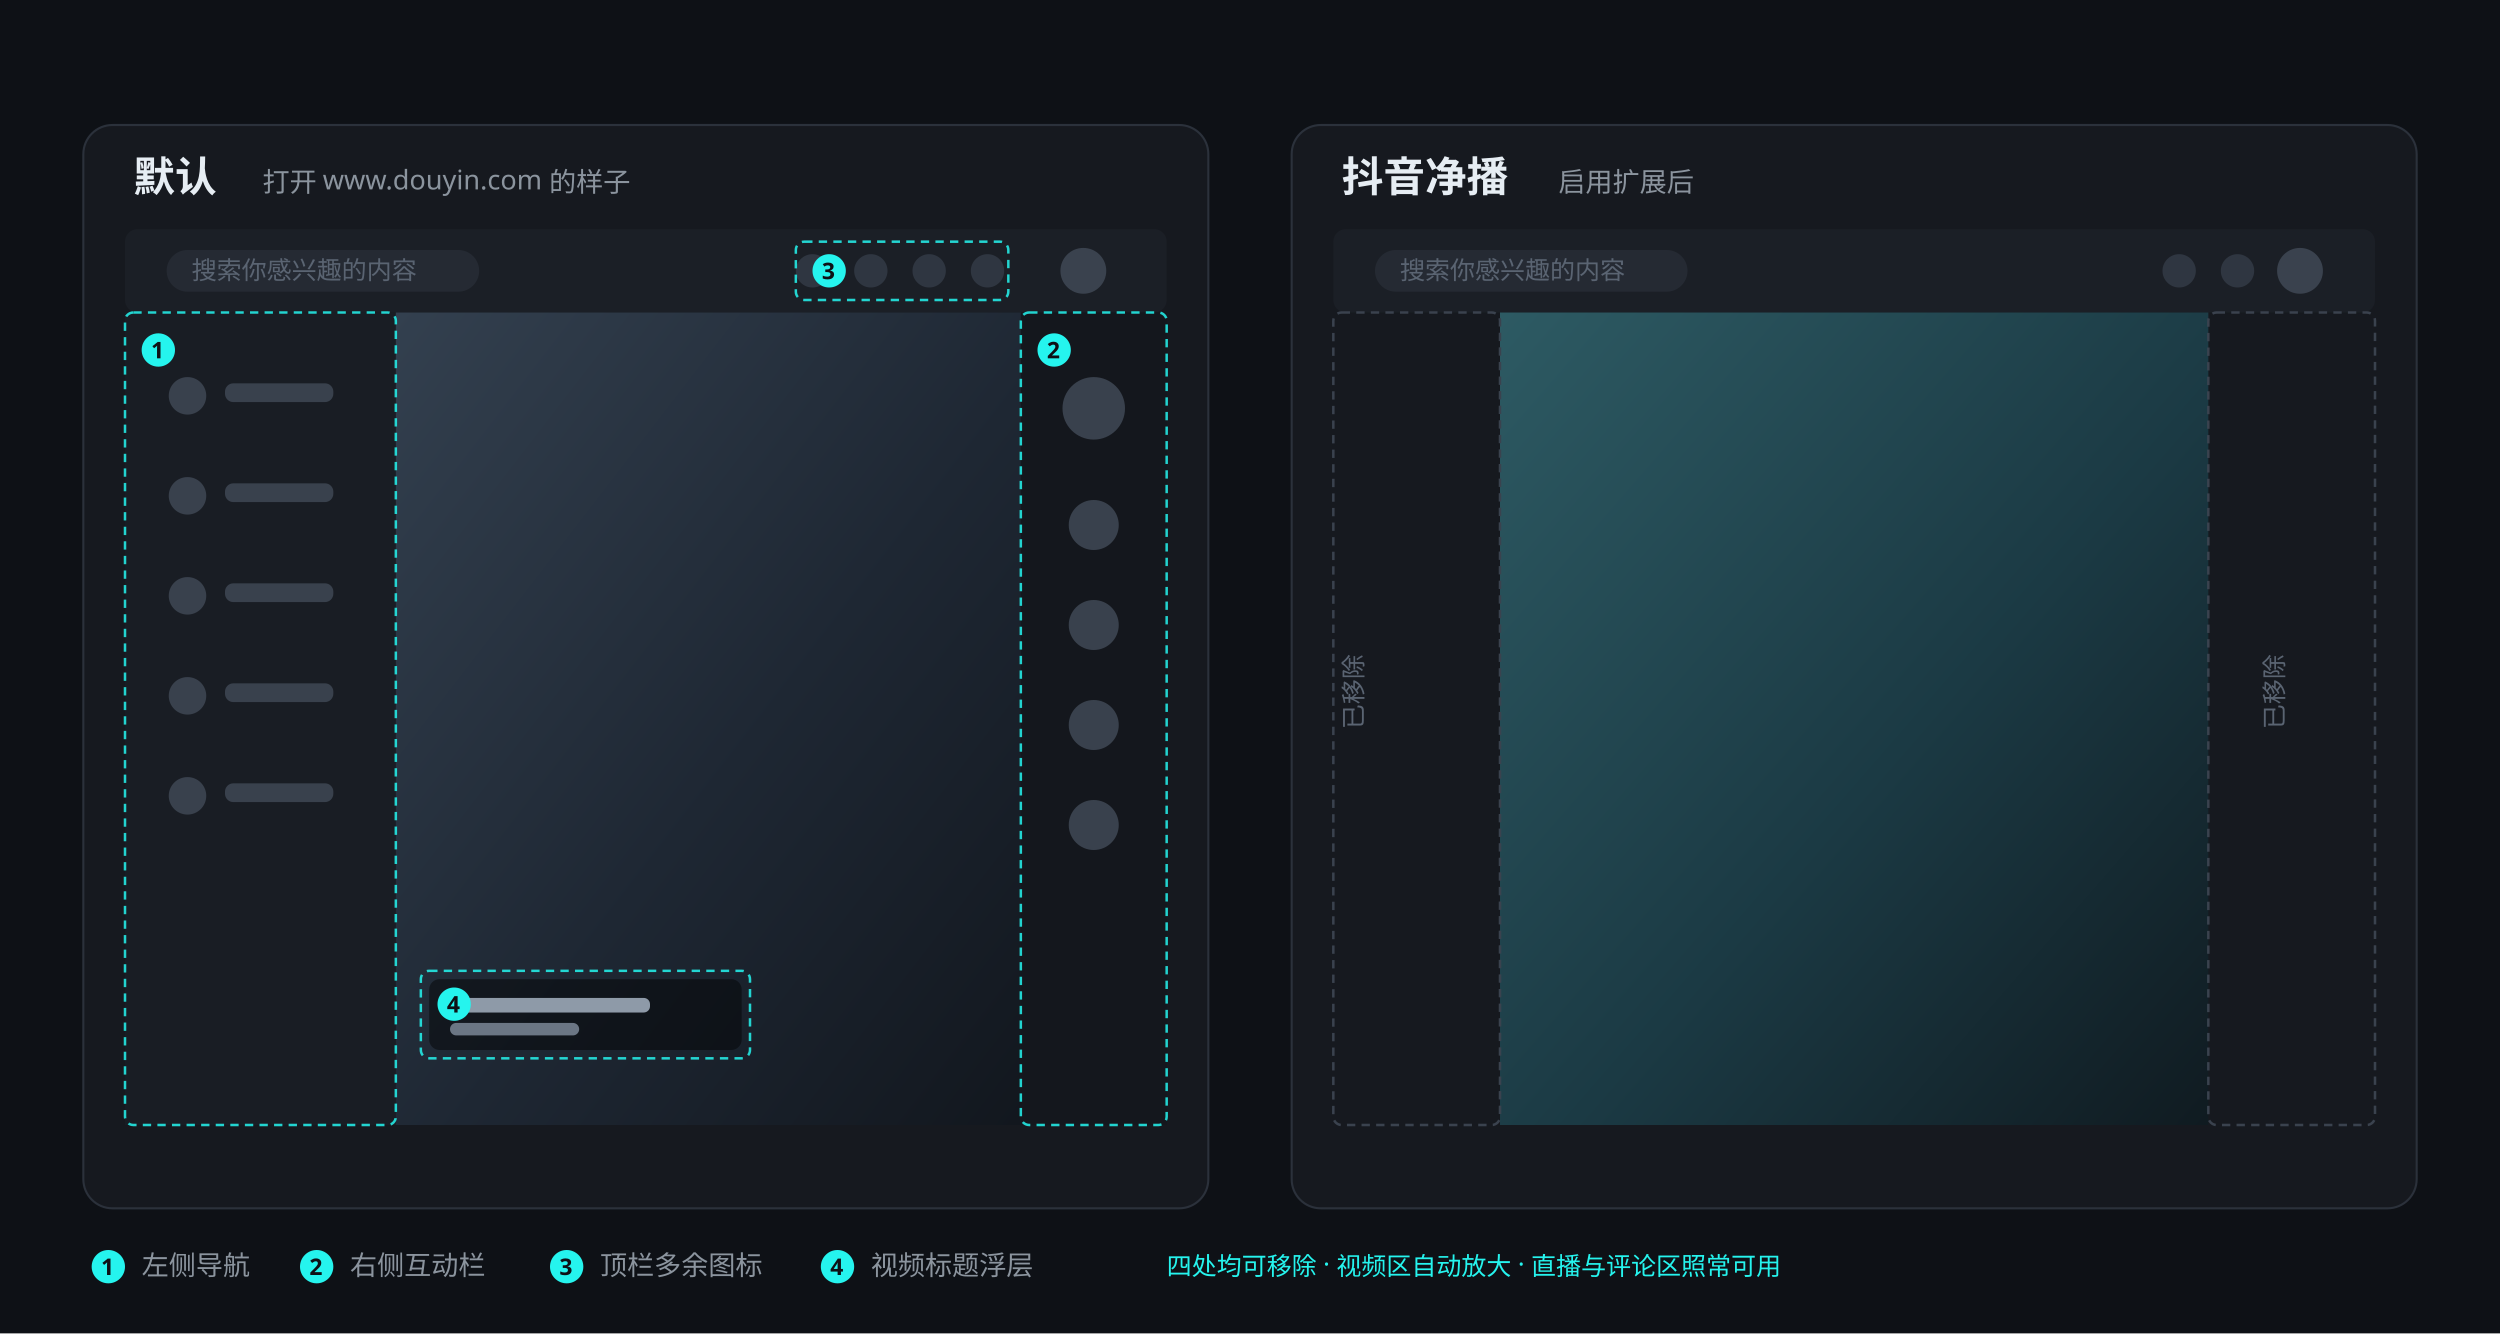
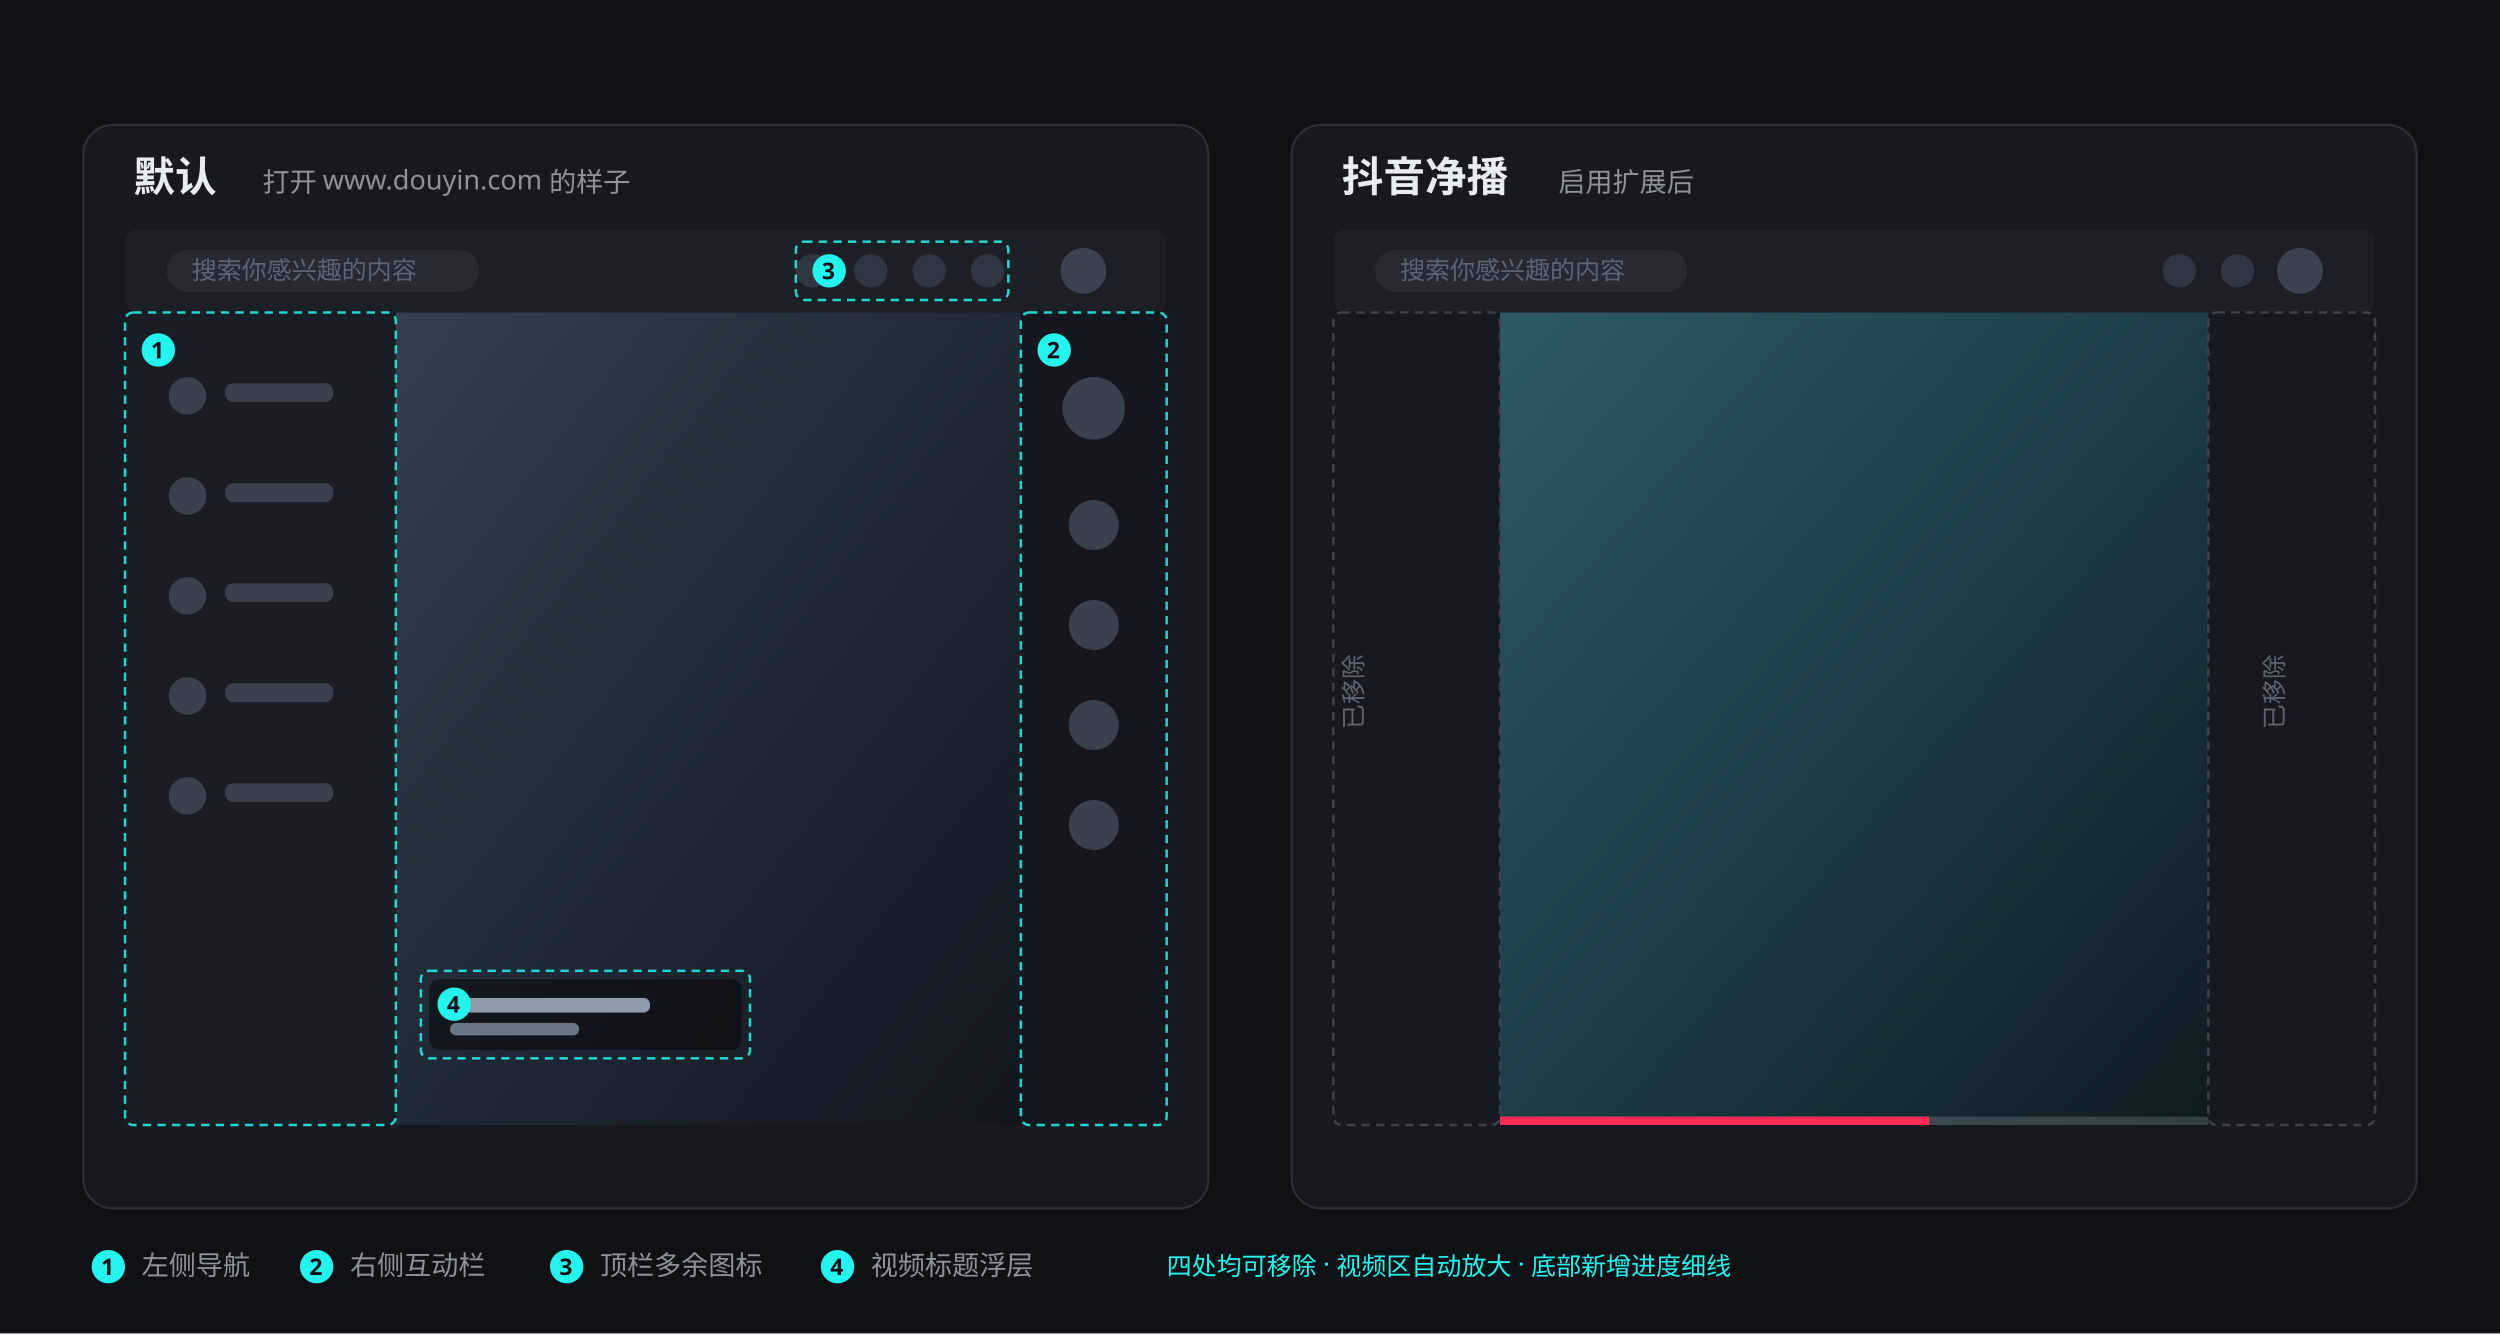
- <svg xmlns="http://www.w3.org/2000/svg" viewBox="0 0 1200 640" width="1200" height="640" role="img" aria-label="抖音净播 界面示意：默认界面与净播界面对比">
+ <svg xmlns="http://www.w3.org/2000/svg" viewBox="0 0 1200 640" width="1200" height="640" role="img" aria-label="抖音净播 界面示意：默认界面与净播界面对比，净播界面底部带进度细线">
  <defs>
    <linearGradient id="vid" x1="0" y1="0" x2="1" y2="1">
      <stop offset="0%" stop-color="#33404f" />
      <stop offset="55%" stop-color="#1e2733" />
      <stop offset="100%" stop-color="#12171e" />
    </linearGradient>
    <linearGradient id="vid2" x1="0" y1="0" x2="1" y2="1">
      <stop offset="0%" stop-color="#2d5a63" />
      <stop offset="55%" stop-color="#1b3a44" />
      <stop offset="100%" stop-color="#101b21" />
    </linearGradient>
    <style>
      .t      { font-family: 'Microsoft YaHei', 'PingFang SC', 'Hiragino Sans GB', sans-serif; }
      .h      { font-size: 20px; font-weight: 700; fill: #e6edf3; }
      .sub    { font-size: 13px; fill: #8b949e; }
      .tag    { font-size: 12px; fill: #25f4ee; }
      .dim    { font-size: 12px; fill: #5a6472; }
      .num    { font-size: 11px; font-weight: 700; fill: #0e1116; }
      .panel  { fill: #16191f; stroke: #2b313b; stroke-width: 1; }
      .chrome { fill: #1b1f26; }
      .nav    { fill: #191d24; }
      .ghost  { fill: none; stroke: #25f4ee; stroke-width: 1.2; stroke-dasharray: 4 3; opacity: .85; }
      .faint  { fill: none; stroke: #3a424e; stroke-width: 1.2; stroke-dasharray: 4 3; }
    </style>
  </defs>
  <rect width="1200" height="640" fill="#0e1116" />
  <rect class="panel" x="40" y="60" width="540" height="520" rx="14" />
  <text class="t h" x="64" y="92">默认</text>
  <text class="t sub" x="126" y="92">打开 www.douyin.com 的样子</text>
  <g>
    <rect class="chrome" x="60" y="110" width="500" height="40" rx="6" />
    <rect x="80" y="120" width="150" height="20" rx="10" fill="#252a33" />
    <text class="t dim" x="92" y="134">搜索你感兴趣的内容</text>
    <circle cx="390" cy="130" r="8" fill="#2f3641" />
    <circle cx="418" cy="130" r="8" fill="#2f3641" />
    <circle cx="446" cy="130" r="8" fill="#2f3641" />
    <circle cx="474" cy="130" r="8" fill="#2f3641" />
    <circle cx="520" cy="130" r="11" fill="#3a424e" />
    <rect class="nav" x="60" y="150" width="130" height="390" />
    <circle cx="90" cy="190" r="9" fill="#39414d" />
    <rect x="108" y="184" width="52" height="9" rx="4" fill="#39414d" />
    <circle cx="90" cy="238" r="9" fill="#39414d" />
    <rect x="108" y="232" width="52" height="9" rx="4" fill="#39414d" />
    <circle cx="90" cy="286" r="9" fill="#39414d" />
    <rect x="108" y="280" width="52" height="9" rx="4" fill="#39414d" />
    <circle cx="90" cy="334" r="9" fill="#39414d" />
    <rect x="108" y="328" width="52" height="9" rx="4" fill="#39414d" />
    <circle cx="90" cy="382" r="9" fill="#39414d" />
    <rect x="108" y="376" width="52" height="9" rx="4" fill="#39414d" />
    <rect x="190" y="150" width="300" height="390" fill="url(#vid)" />
    <rect x="206" y="470" width="150" height="34" rx="5" fill="#000" opacity=".45" />
    <rect x="216" y="479" width="96" height="7" rx="3" fill="#8e9aa8" />
    <rect x="216" y="491" width="62" height="6" rx="3" fill="#6b7684" />
    <rect x="490" y="150" width="70" height="390" fill="#14171d" />
    <circle cx="525" cy="196" r="15" fill="#39414d" />
    <circle cx="525" cy="252" r="12" fill="#39414d" />
    <circle cx="525" cy="300" r="12" fill="#39414d" />
    <circle cx="525" cy="348" r="12" fill="#39414d" />
    <circle cx="525" cy="396" r="12" fill="#39414d" />
    <rect class="ghost" x="60" y="150" width="130" height="390" rx="4" />
    <rect class="ghost" x="490" y="150" width="70" height="390" rx="4" />
    <rect class="ghost" x="382" y="116" width="102" height="28" rx="4" />
    <rect class="ghost" x="202" y="466" width="158" height="42" rx="4" />
    <g>
      <circle cx="76" cy="168" r="8" fill="#25f4ee" />
      <text class="t num" x="72.5" y="172">1</text>
      <circle cx="506" cy="168" r="8" fill="#25f4ee" />
      <text class="t num" x="502.5" y="172">2</text>
      <circle cx="398" cy="130" r="8" fill="#25f4ee" />
      <text class="t num" x="394.5" y="134">3</text>
      <circle cx="218" cy="482" r="8" fill="#25f4ee" />
      <text class="t num" x="214.5" y="486">4</text>
    </g>
  </g>
  <rect class="panel" x="620" y="60" width="540" height="520" rx="14" />
  <text class="t h" x="644" y="92">抖音净播</text>
  <text class="t sub" x="748" y="92">启用扩展后</text>
  <g>
    <rect class="chrome" x="640" y="110" width="500" height="40" rx="6" />
    <rect x="660" y="120" width="150" height="20" rx="10" fill="#252a33" />
    <text class="t dim" x="672" y="134">搜索你感兴趣的内容</text>
    <circle cx="1046" cy="130" r="8" fill="#2f3641" />
    <circle cx="1074" cy="130" r="8" fill="#2f3641" />
    <circle cx="1104" cy="130" r="11" fill="#3a424e" />
    <rect x="720" y="150" width="340" height="390" fill="url(#vid2)" />
+     <rect x="720" y="536" width="340" height="4" fill="#ffffff" opacity=".16" />
+     <rect x="720" y="536" width="206" height="4" fill="#fe2c55" />
    <rect class="faint" x="640" y="150" width="80" height="390" rx="4" />
    <rect class="faint" x="1060" y="150" width="80" height="390" rx="4" />
    <text class="t dim" x="654" y="350" transform="rotate(-90 654 350)">已移除</text>
    <text class="t dim" x="1096" y="350" transform="rotate(-90 1096 350)">已移除</text>
  </g>
  <g class="t">
    <circle cx="52" cy="608" r="8" fill="#25f4ee" />
    <text class="num" x="48.5" y="612">1</text>
    <text class="sub" x="68" y="612">左侧导航</text>
    <circle cx="152" cy="608" r="8" fill="#25f4ee" />
    <text class="num" x="148.5" y="612">2</text>
    <text class="sub" x="168" y="612">右侧互动栏</text>
    <circle cx="272" cy="608" r="8" fill="#25f4ee" />
    <text class="num" x="268.5" y="612">3</text>
    <text class="sub" x="288" y="612">顶栏多余图标</text>
    <circle cx="402" cy="608" r="8" fill="#25f4ee" />
    <text class="num" x="398.5" y="612">4</text>
    <text class="sub" x="418" y="612">视频标题浮层</text>
-     <text class="tag" x="560" y="612">四处均可移除 · 视频区自动放大 · 直播与评论区照常可用</text>
+     <text class="tag" x="560" y="612">四处均可移除 · 视频区自动放大 · 底部新增进度细线</text>
  </g>
</svg>
